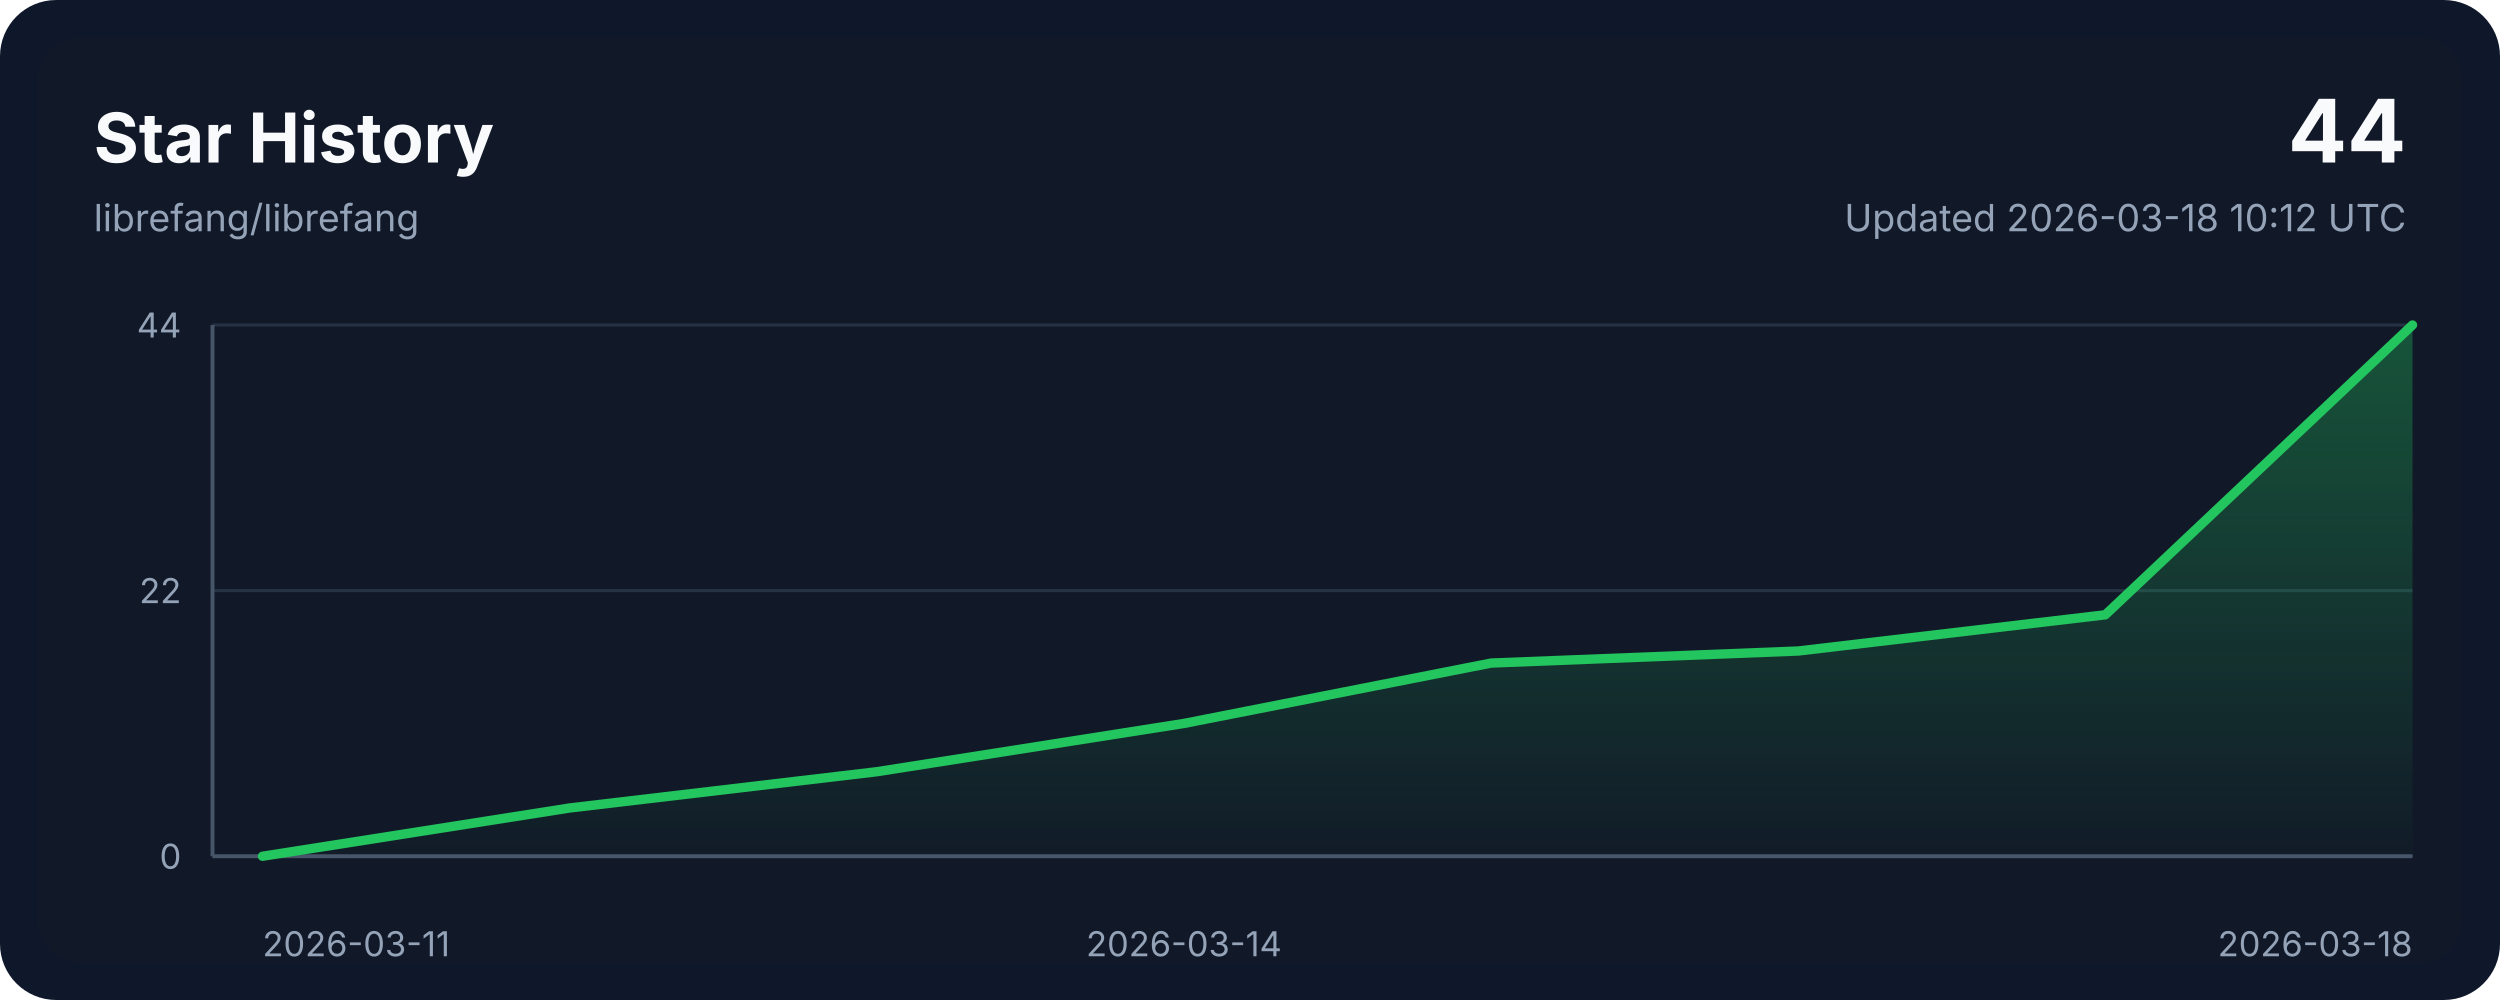
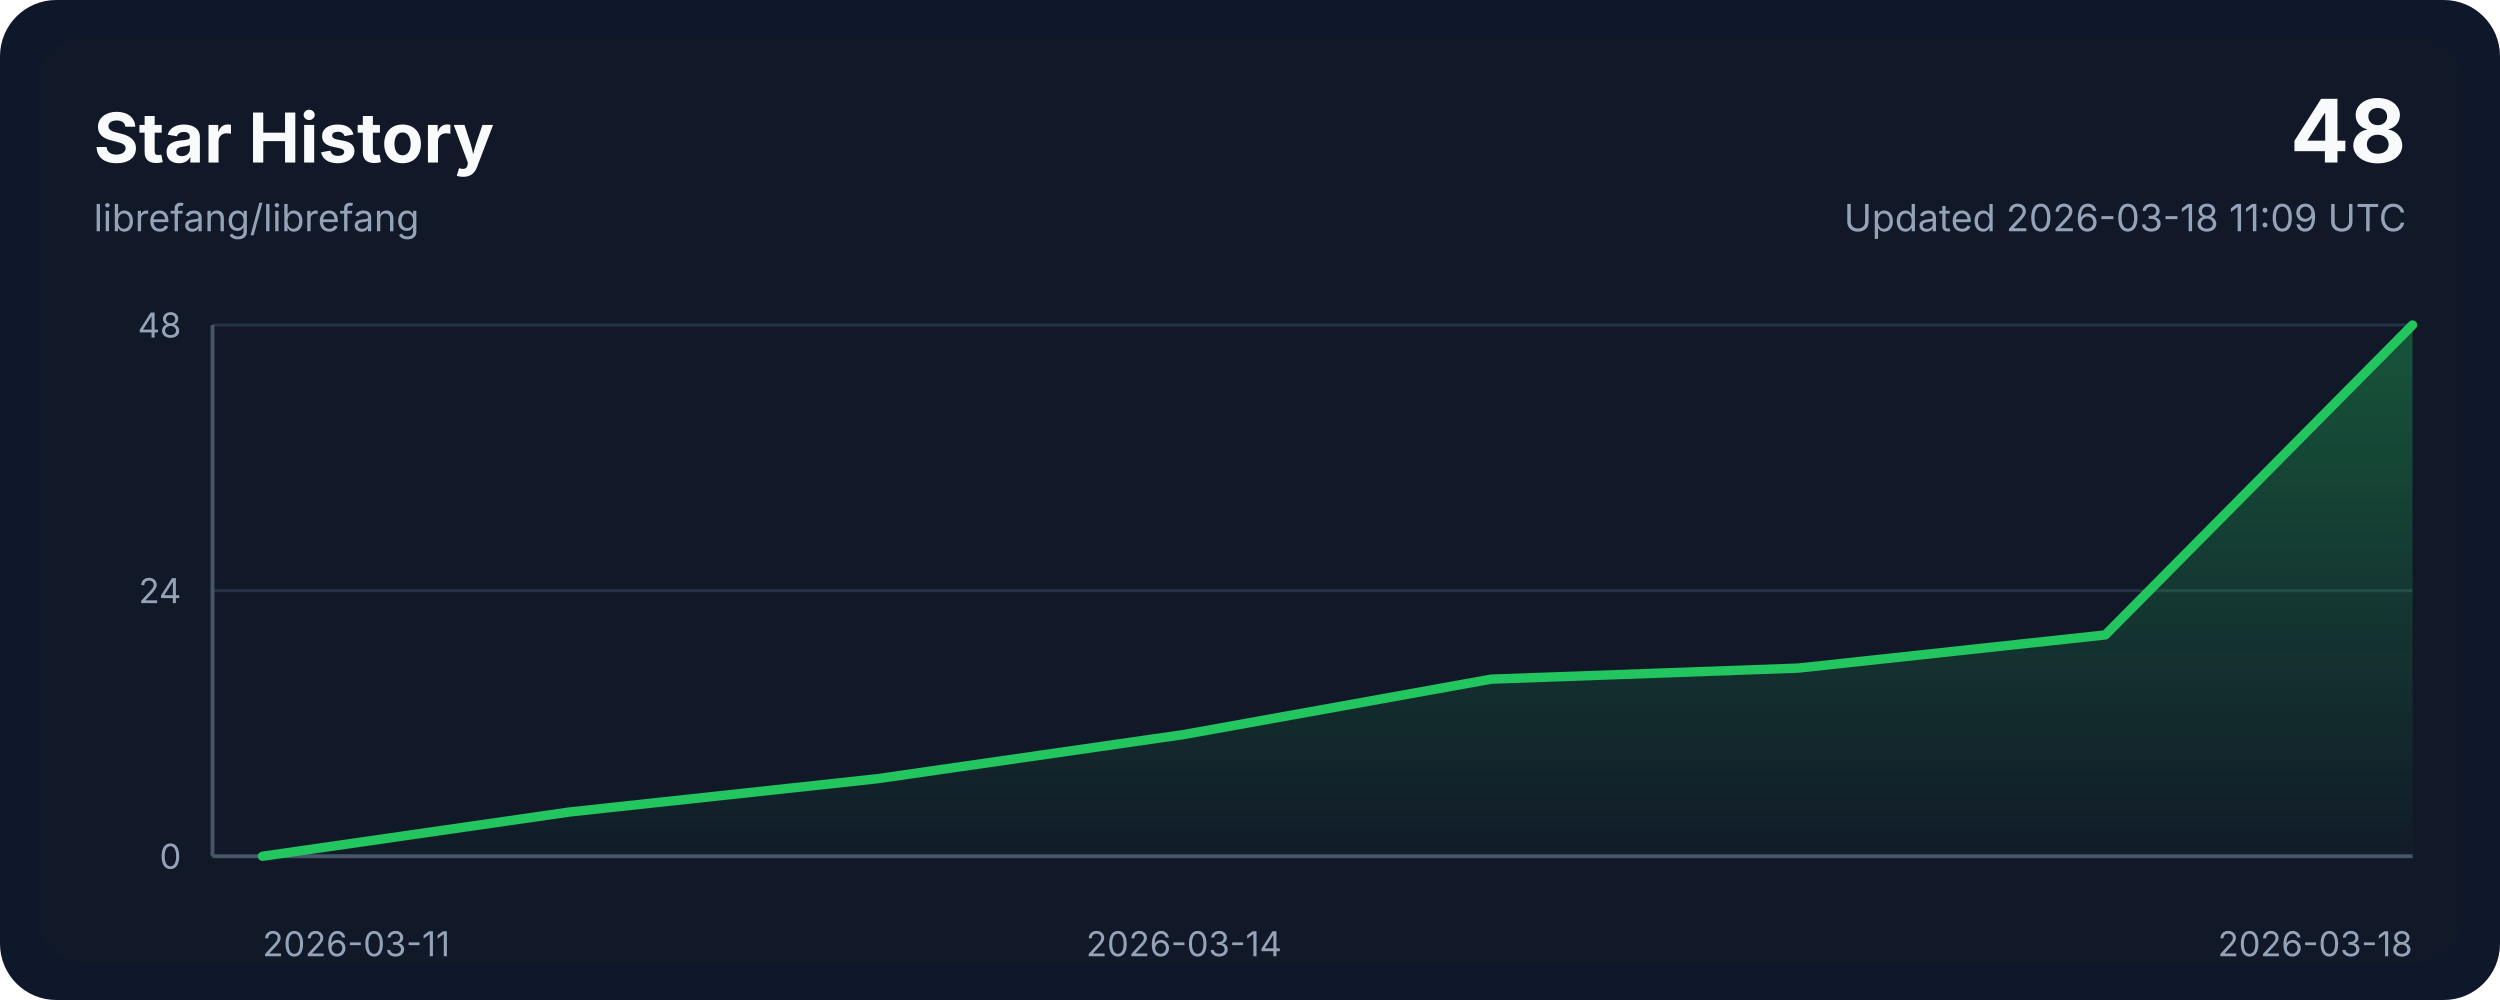
<svg xmlns="http://www.w3.org/2000/svg" width="800" height="320" viewBox="0 0 800 320" role="img" aria-labelledby="title desc">
  <style>
    .bg { fill: #0f172a; }
    .panel { fill: #111827; }
    .grid { stroke: #243244; stroke-width: 1; }
    .axis { stroke: #475569; stroke-width: 1.25; }
    .line { fill: none; stroke: #22c55e; stroke-width: 3; stroke-linecap: round; stroke-linejoin: round; }
    .area { fill: url(#areaGradient); }
    .title { font: 700 22px ui-sans-serif, system-ui, -apple-system, sans-serif; fill: #f8fafc; }
    .subtitle { font: 400 12px ui-sans-serif, system-ui, -apple-system, sans-serif; fill: #94a3b8; }
    .axis-label { font: 400 11px ui-sans-serif, system-ui, -apple-system, sans-serif; fill: #94a3b8; }
    .value { font: 700 28px ui-sans-serif, system-ui, -apple-system, sans-serif; fill: #f8fafc; }
  </style>
  <defs>
    <linearGradient id="areaGradient" x1="0" x2="0" y1="0" y2="1">
      <stop offset="0%" stop-color="#22c55e" stop-opacity="0.35" />
      <stop offset="100%" stop-color="#22c55e" stop-opacity="0.02" />
    </linearGradient>
  </defs>
  <rect width="800" height="320" rx="18" class="bg" />
  <rect x="12" y="12" width="776" height="296" rx="14" class="panel" />
  <text x="30" y="52" class="title">Star History</text>
  <text x="30" y="74" class="subtitle">librefang/librefang</text>
-   <text x="770" y="52" class="value" text-anchor="end">44</text>
-   <text x="770" y="74" class="subtitle" text-anchor="end">Updated 2026-03-18 10:12 UTC</text>
+   <text x="770" y="52" class="value" text-anchor="end">48</text>
+   <text x="770" y="74" class="subtitle" text-anchor="end">Updated 2026-03-18 11:09 UTC</text>
  <line x1="68" y1="274.00" x2="772" y2="274.00" class="grid" />
  <line x1="68" y1="189.00" x2="772" y2="189.00" class="grid" />
  <line x1="68" y1="104.00" x2="772" y2="104.00" class="grid" />
  <line x1="68" y1="274" x2="772" y2="274" class="axis" />
  <line x1="68" y1="104" x2="68" y2="274" class="axis" />
-   <path d="M 84,274 L 84.00,274.00 L 182.29,258.55 L 280.57,246.95 L 378.86,231.50 L 477.14,212.18 L 575.43,208.32 L 673.71,196.73 L 772.00,104.00 L 772,274 Z" class="area" />
-   <polyline points="84.00,274.00 182.29,258.55 280.57,246.95 378.86,231.50 477.14,212.18 575.43,208.32 673.71,196.73 772.00,104.00" class="line" />
+   <path d="M 84,274 L 84.00,274.00 L 182.29,259.83 L 280.57,249.21 L 378.86,235.04 L 477.14,217.33 L 575.43,213.79 L 673.71,203.17 L 772.00,104.00 L 772,274 Z" class="area" />
+   <polyline points="84.00,274.00 182.29,259.83 280.57,249.21 378.86,235.04 477.14,217.33 575.43,213.79 673.71,203.17 772.00,104.00" class="line" />
  <text x="84.00" y="306" class="axis-label" text-anchor="start">2026-03-11</text>
  <text x="378.86" y="306" class="axis-label" text-anchor="middle">2026-03-14</text>
  <text x="772.00" y="306" class="axis-label" text-anchor="end">2026-03-18</text>
  <text x="58" y="278.00" class="axis-label" text-anchor="end">0</text>
-   <text x="58" y="193.00" class="axis-label" text-anchor="end">22</text>
-   <text x="58" y="108.00" class="axis-label" text-anchor="end">44</text>
+   <text x="58" y="193.00" class="axis-label" text-anchor="end">24</text>
+   <text x="58" y="108.00" class="axis-label" text-anchor="end">48</text>
</svg>
